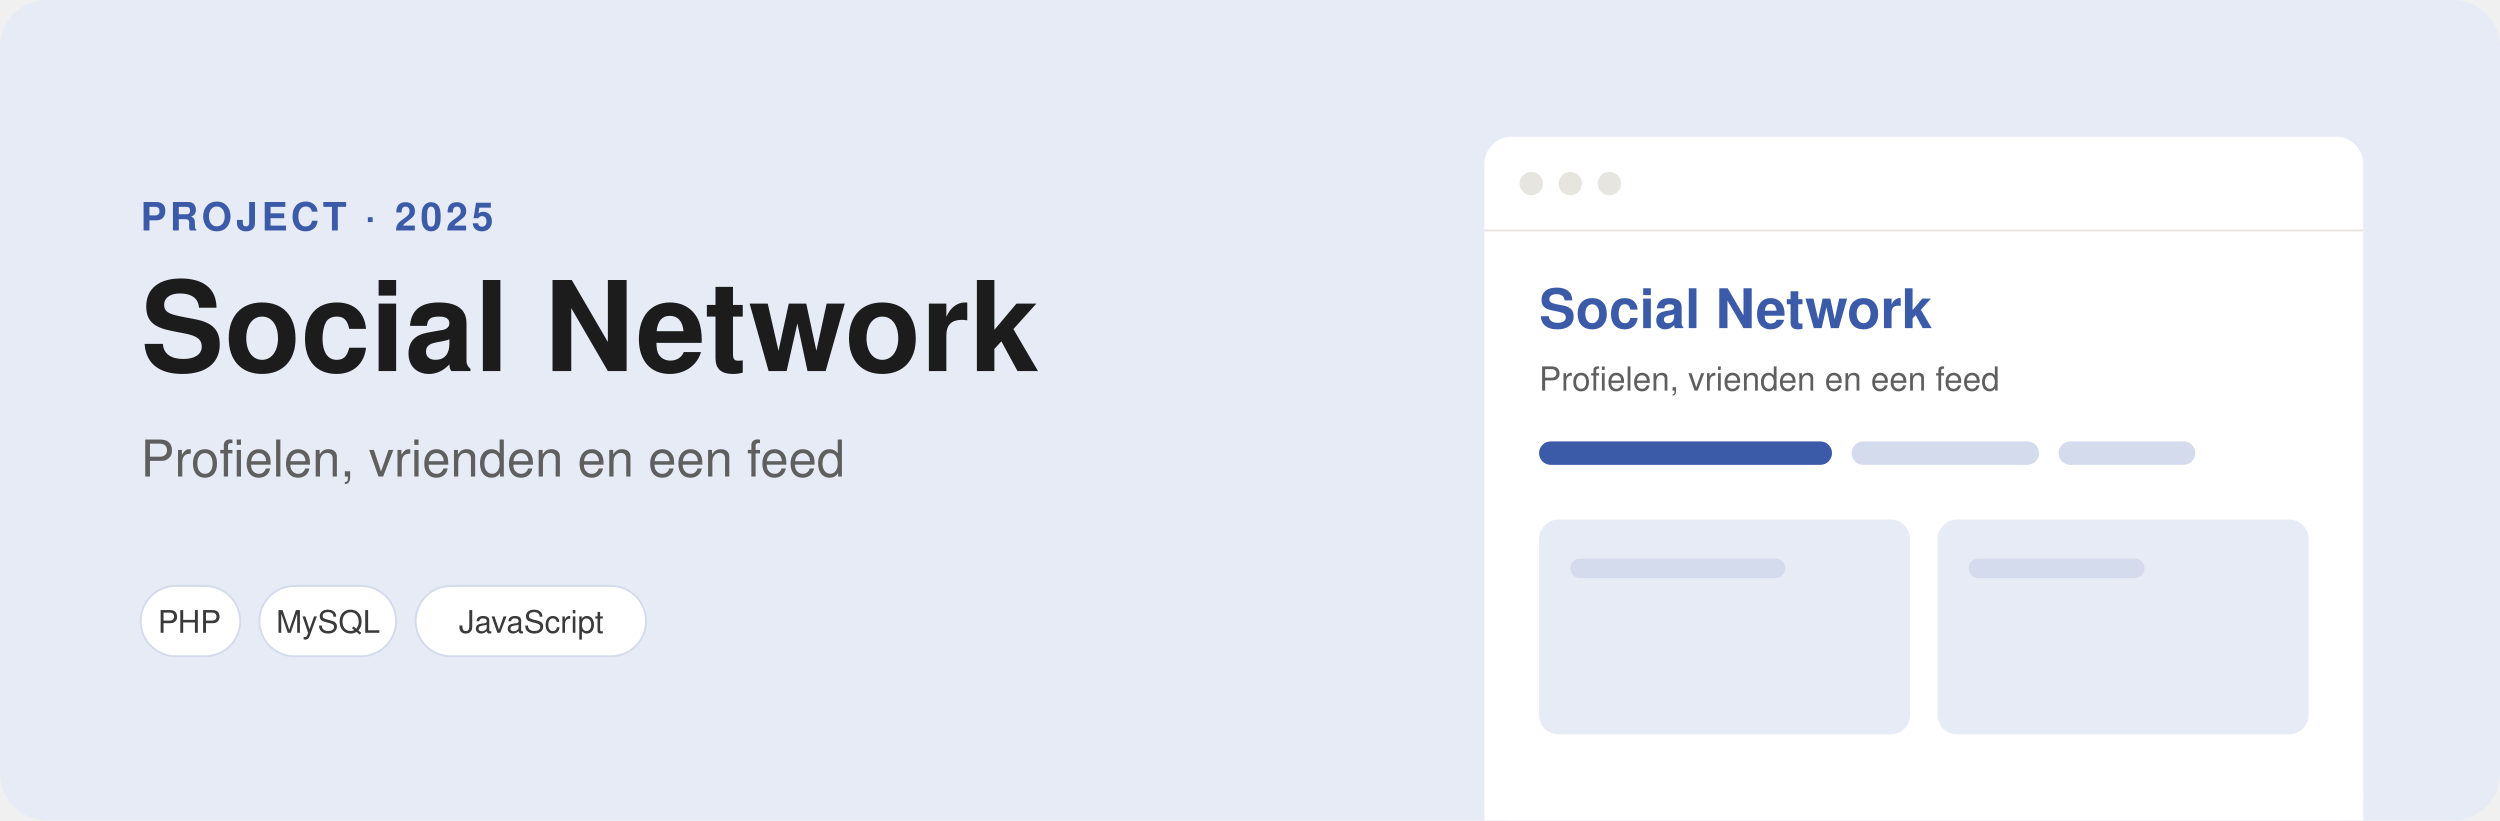
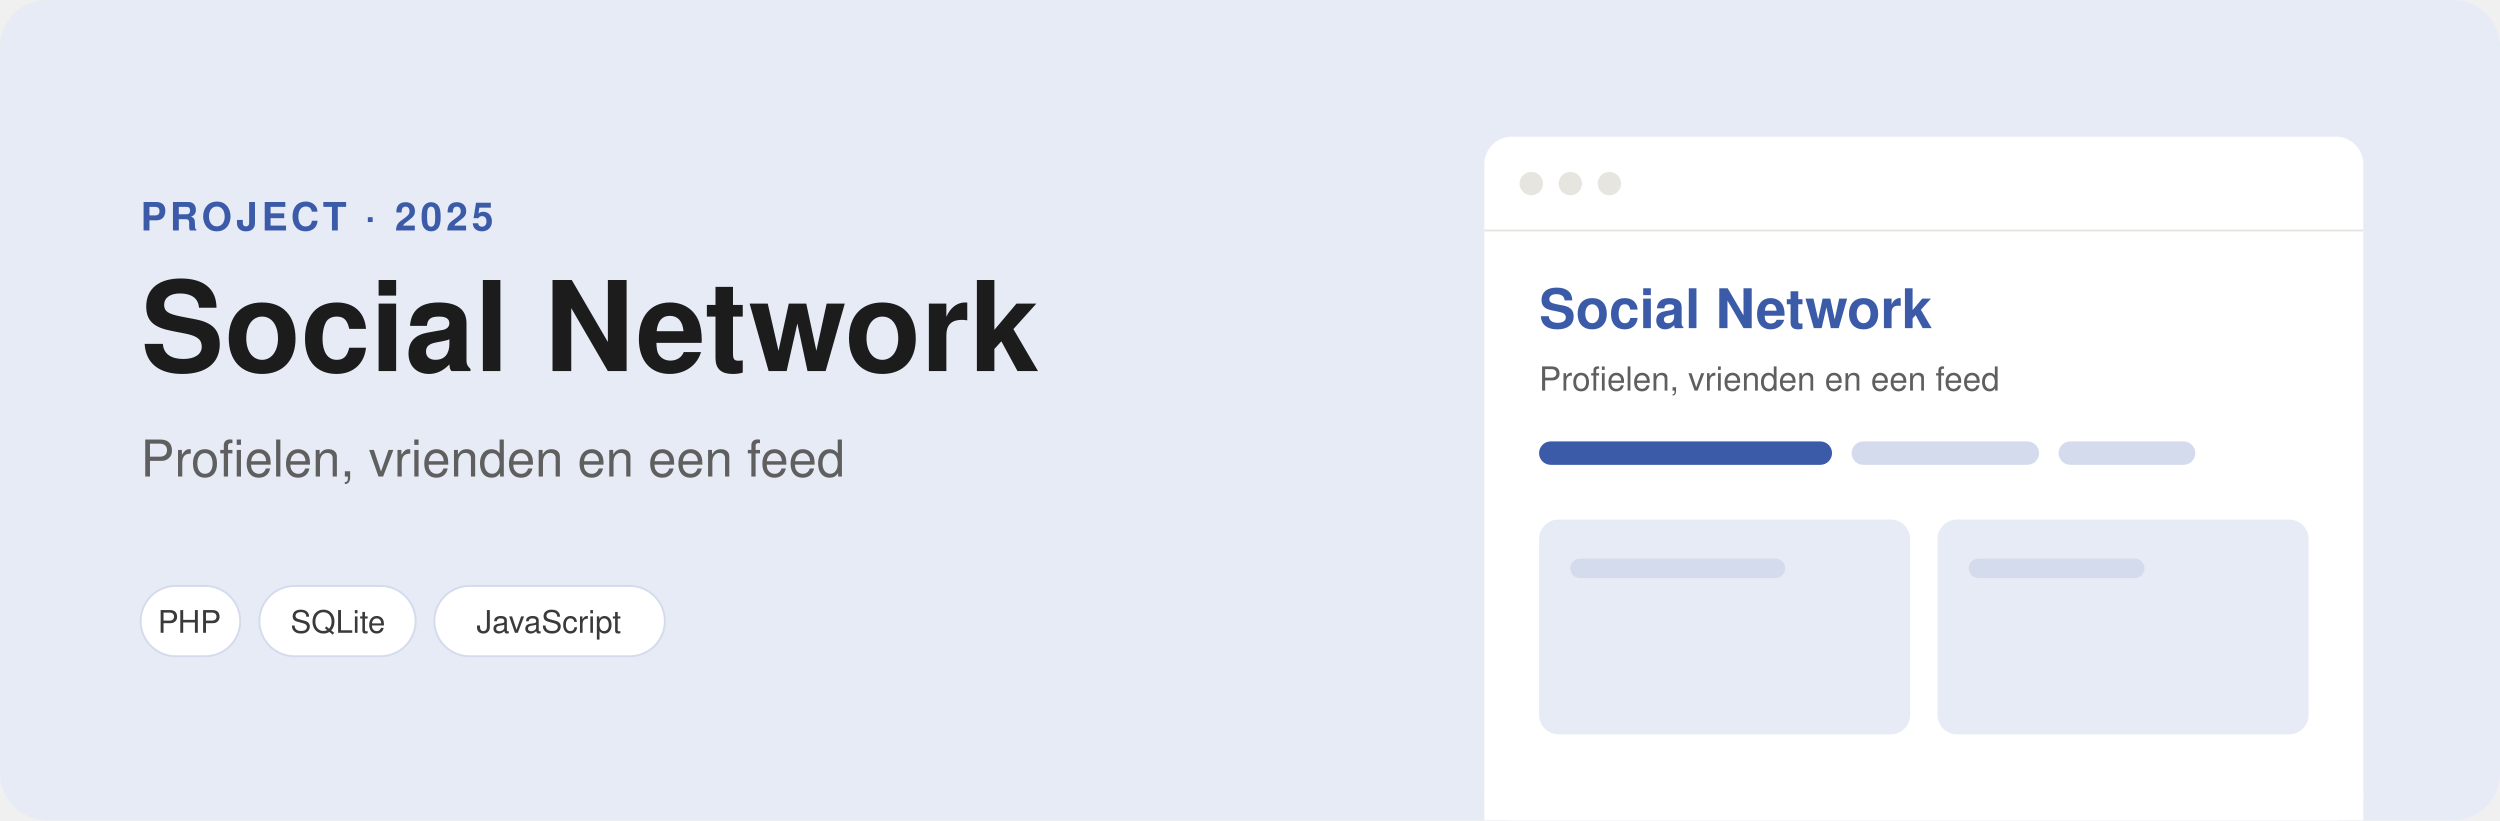
<svg xmlns="http://www.w3.org/2000/svg" width="1280" height="420" viewBox="0 0 1280 420" font-family="'Segoe UI', Helvetica, Arial, sans-serif">
  <rect width="1280" height="420" rx="24" fill="#e7ebf5" />
  <text x="72" y="118" font-size="20" font-weight="600" fill="#3b5ba9" letter-spacing="2">PROJECT · 2025</text>
  <text x="72" y="190" font-size="64" font-weight="700" fill="#1c1c1c">Social Network</text>
  <text x="72" y="244" font-size="26" fill="#5f5f5f">Profielen, vrienden en een feed</text>
  <rect x="72" y="300" width="51" height="36" rx="18" fill="#fff" stroke="#d4dbec" />
  <text x="97" y="324" text-anchor="middle" font-size="16" fill="#3a3a3a">PHP</text>
-   <rect x="132.8" y="300" width="70" height="36" rx="18" fill="#fff" stroke="#d4dbec" />
-   <text x="168" y="324" text-anchor="middle" font-size="16" fill="#3a3a3a">MySQL</text>
-   <rect x="212.8" y="300" width="118" height="36" rx="18" fill="#fff" stroke="#d4dbec" />
-   <text x="272" y="324" text-anchor="middle" font-size="16" fill="#3a3a3a">JavaScript</text>
+   <rect x="132.8" y="300" width="80" height="36" rx="18" fill="#fff" stroke="#d4dbec" />
+   <text x="173" y="324" text-anchor="middle" font-size="16" fill="#3a3a3a">SQLite</text>
+   <rect x="222.4" y="300" width="118" height="36" rx="18" fill="#fff" stroke="#d4dbec" />
+   <text x="281" y="324" text-anchor="middle" font-size="16" fill="#3a3a3a">JavaScript</text>
  <g transform="translate(760 70)">
    <rect width="450" height="350" rx="14" fill="#fff" />
    <rect y="336" width="450" height="14" fill="#fff" />
    <circle cx="24" cy="24" r="6" fill="#e7e5e0" />
    <circle cx="44" cy="24" r="6" fill="#e7e5e0" />
    <circle cx="64" cy="24" r="6" fill="#e7e5e0" />
    <line x1="0" y1="48" x2="450" y2="48" stroke="#e7e5e0" />
    <text x="28" y="98" font-size="28" font-weight="700" fill="#3b5ba9">Social Network</text>
    <text x="28" y="130" font-size="17" fill="#5f5f5f">Profielen, vrienden en een feed</text>
    <rect x="28" y="156" width="150" height="12" rx="6" fill="#3b5ba9" />
    <rect x="188" y="156" width="96" height="12" rx="6" fill="#d4dbec" />
    <rect x="294" y="156" width="70" height="12" rx="6" fill="#d4dbec" />
    <rect x="28" y="196" width="190" height="110" rx="10" fill="#e7ebf5" />
    <rect x="232" y="196" width="190" height="110" rx="10" fill="#e7ebf5" />
    <rect x="44" y="216" width="110" height="10" rx="5" fill="#d4dbec" />
    <rect x="248" y="216" width="90" height="10" rx="5" fill="#d4dbec" />
  </g>
</svg>
